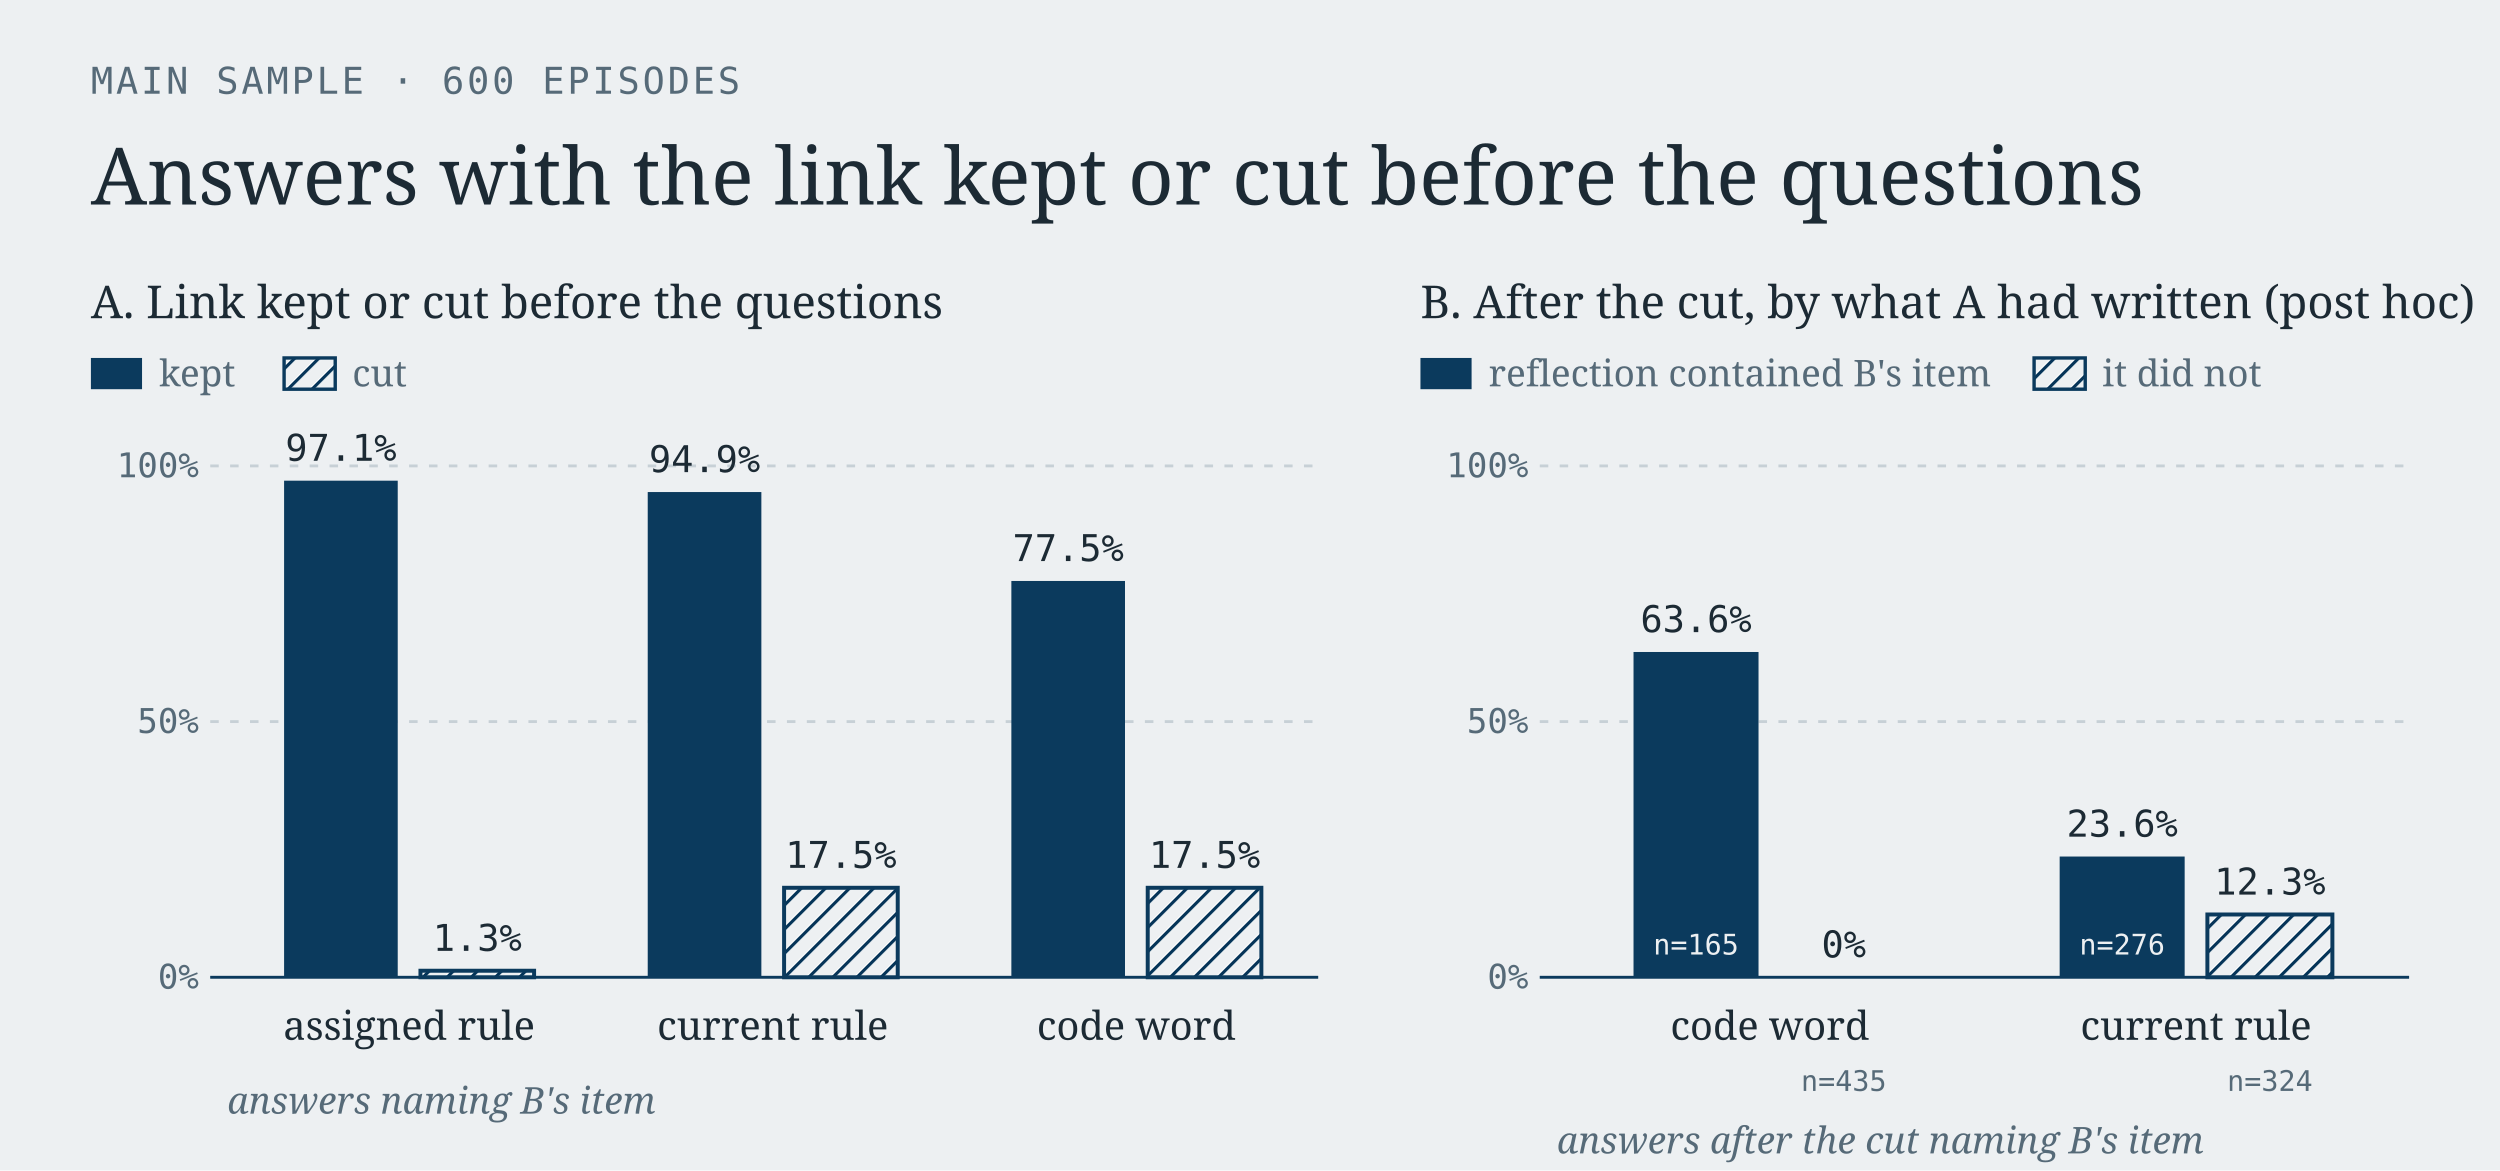
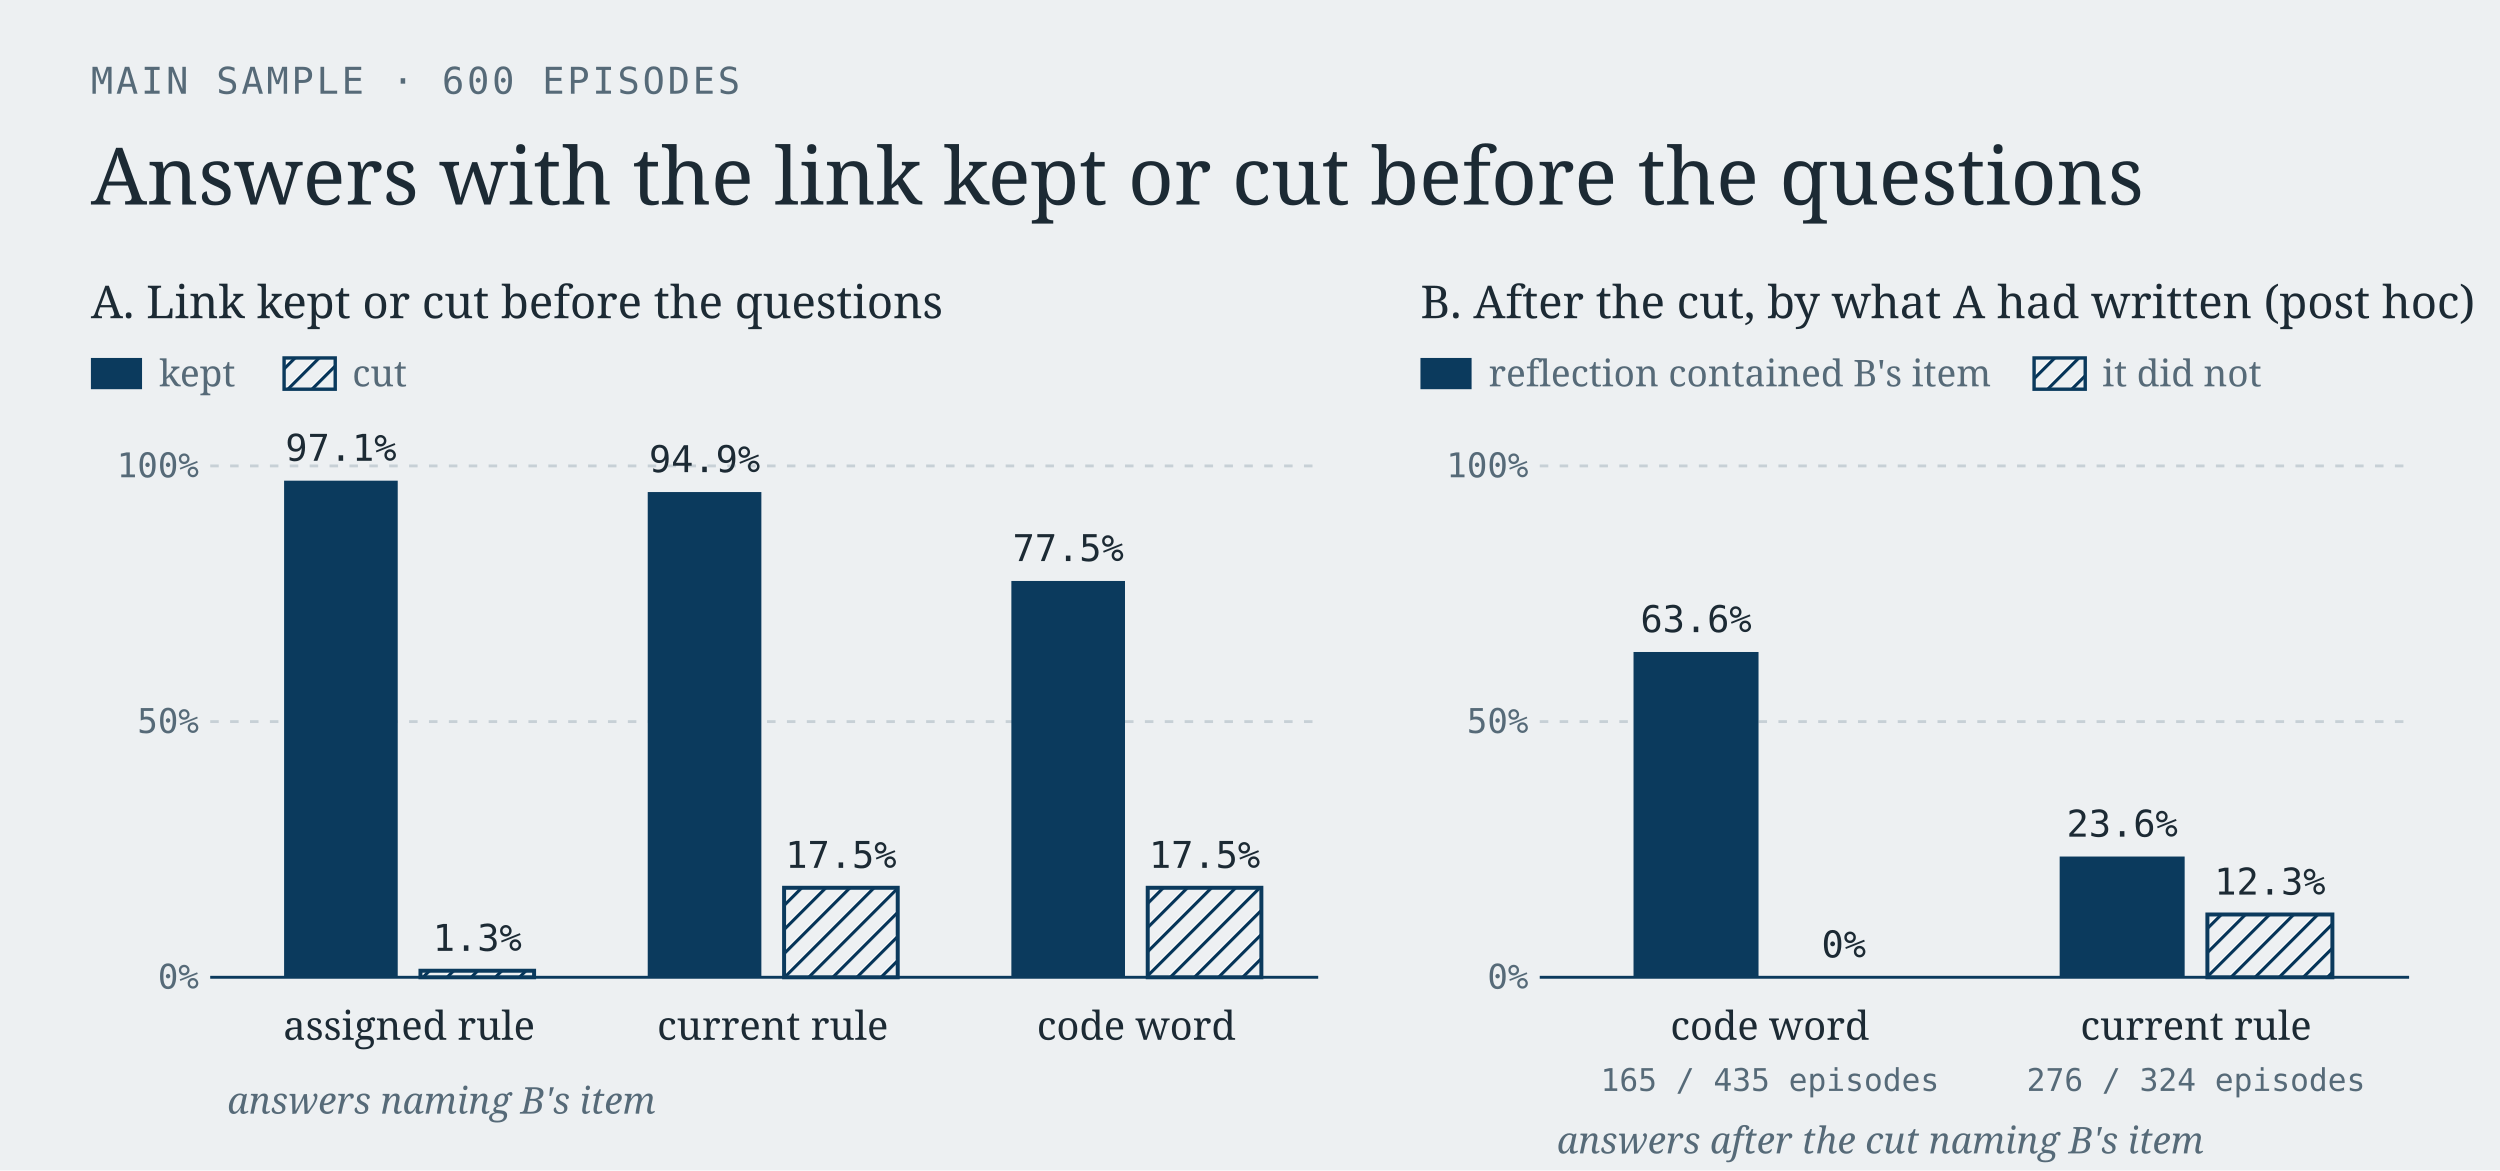
<svg xmlns="http://www.w3.org/2000/svg" width="880" height="412" viewBox="0 0 880 412" role="img" aria-labelledby="title desc">
  <rect width="880" height="412" fill="#EDF0F2" />
  <defs>
    <marker id="arrow" viewBox="0 0 10 10" refX="8" refY="5" markerWidth="6" markerHeight="6" orient="auto-start-reverse">
      <path d="M 0 0 L 10 5 L 0 10 z" fill="#0B3A5D" />
    </marker>
    <pattern id="hatch" width="6" height="6" patternUnits="userSpaceOnUse" patternTransform="rotate(45)">
      <rect width="6" height="6" fill="#EDF0F2" />
      <line x1="0" y1="0" x2="0" y2="6" stroke="#0B3A5D" stroke-width="2.2" />
    </pattern>
  </defs>
  <style>text{font-family:Newsreader,Georgia,serif;fill:#1C2A34}.muted{fill:#566A78}.eyebrow{font-family:"IBM Plex Mono",Menlo,monospace;letter-spacing:1px}.mono{font-family:"IBM Plex Mono",Menlo,monospace}.italic{font-style:italic}.strong{font-weight:600}.onink{fill:#EDF0F2}</style>
  <text x="32.0" y="33.0" font-size="13" class="eyebrow muted" text-anchor="start">MAIN SAMPLE · 600 EPISODES</text>
  <text x="32.0" y="72.0" font-size="28" text-anchor="start">Answers with the link kept or cut before the questions</text>
  <text x="32.0" y="112.0" font-size="16" text-anchor="start">A. Link kept or cut before the questions</text>
  <rect x="32.0" y="126.0" width="18.0" height="11.0" fill="#0B3A5D" />
  <text x="56.0" y="136.0" font-size="13" class="muted" text-anchor="start">kept</text>
  <rect x="100.0" y="126.0" width="18.0" height="11.0" fill="url(#hatch)" stroke="#0B3A5D" stroke-width="1.2" />
  <text x="124.0" y="136.0" font-size="13" class="muted" text-anchor="start">cut</text>
  <line x1="74.0" y1="344.0" x2="464.0" y2="344.0" stroke="#C7D0D6" stroke-width="1" />
  <text x="70.0" y="348.0" font-size="12" class="mono muted" text-anchor="end">0%</text>
  <line x1="74.0" y1="254.0" x2="464.0" y2="254.0" stroke="#C7D0D6" stroke-width="1" stroke-dasharray="3 4" />
  <text x="70.0" y="258.0" font-size="12" class="mono muted" text-anchor="end">50%</text>
  <line x1="74.0" y1="164.0" x2="464.0" y2="164.0" stroke="#C7D0D6" stroke-width="1" stroke-dasharray="3 4" />
  <text x="70.0" y="168.0" font-size="12" class="mono muted" text-anchor="end">100%</text>
  <line x1="74.0" y1="344.0" x2="464.0" y2="344.0" stroke="#0B3A5D" stroke-width="1" />
  <rect x="100.0" y="169.2" width="40.0" height="174.8" fill="#0B3A5D" />
  <rect x="148.0" y="341.7" width="40.0" height="2.3" fill="url(#hatch)" stroke="#0B3A5D" stroke-width="1.4" />
  <text x="120.0" y="162.2" font-size="13" class="mono" text-anchor="middle">97.1%</text>
  <text x="168.0" y="334.7" font-size="13" class="mono" text-anchor="middle">1.3%</text>
  <text x="144.0" y="366.0" font-size="14" text-anchor="middle">assigned rule</text>
  <rect x="228.0" y="173.2" width="40.0" height="170.8" fill="#0B3A5D" />
  <rect x="276.0" y="312.5" width="40.0" height="31.5" fill="url(#hatch)" stroke="#0B3A5D" stroke-width="1.4" />
  <text x="248.0" y="166.2" font-size="13" class="mono" text-anchor="middle">94.9%</text>
  <text x="296.0" y="305.5" font-size="13" class="mono" text-anchor="middle">17.5%</text>
  <text x="272.0" y="366.0" font-size="14" text-anchor="middle">current rule</text>
  <rect x="356.0" y="204.5" width="40.0" height="139.5" fill="#0B3A5D" />
  <rect x="404.0" y="312.5" width="40.0" height="31.5" fill="url(#hatch)" stroke="#0B3A5D" stroke-width="1.4" />
  <text x="376.0" y="197.5" font-size="13" class="mono" text-anchor="middle">77.5%</text>
  <text x="424.0" y="305.5" font-size="13" class="mono" text-anchor="middle">17.5%</text>
  <text x="400.0" y="366.0" font-size="14" text-anchor="middle">code word</text>
  <text x="80.0" y="392.0" font-size="13" class="muted italic" text-anchor="start">answers naming B's item</text>
  <text x="500.0" y="112.0" font-size="16" text-anchor="start">B. After the cut, by what A had written (post hoc)</text>
  <rect x="500.0" y="126.0" width="18.0" height="11.0" fill="#0B3A5D" />
  <text x="524.0" y="136.0" font-size="13" class="muted" text-anchor="start">reflection contained B's item</text>
  <rect x="716.0" y="126.0" width="18.0" height="11.0" fill="url(#hatch)" stroke="#0B3A5D" stroke-width="1.2" />
  <text x="740.0" y="136.0" font-size="13" class="muted" text-anchor="start">it did not</text>
  <line x1="542.0" y1="344.0" x2="848.0" y2="344.0" stroke="#C7D0D6" stroke-width="1" />
  <text x="538.0" y="348.0" font-size="12" class="mono muted" text-anchor="end">0%</text>
  <line x1="542.0" y1="254.0" x2="848.0" y2="254.0" stroke="#C7D0D6" stroke-width="1" stroke-dasharray="3 4" />
  <text x="538.0" y="258.0" font-size="12" class="mono muted" text-anchor="end">50%</text>
  <line x1="542.0" y1="164.0" x2="848.0" y2="164.0" stroke="#C7D0D6" stroke-width="1" stroke-dasharray="3 4" />
  <text x="538.0" y="168.0" font-size="12" class="mono muted" text-anchor="end">100%</text>
  <line x1="542.0" y1="344.0" x2="848.0" y2="344.0" stroke="#0B3A5D" stroke-width="1" />
  <rect x="575.0" y="229.5" width="44.0" height="114.5" fill="#0B3A5D" />
  <rect x="627.0" y="344.0" width="44.0" height="0.0" fill="url(#hatch)" stroke="#0B3A5D" stroke-width="1.4" />
  <text x="597.0" y="222.5" font-size="13" class="mono" text-anchor="middle">63.6%</text>
  <text x="649.0" y="337.0" font-size="13" class="mono" text-anchor="middle">0%</text>
  <text x="623.0" y="366.0" font-size="14" text-anchor="middle">code word</text>
-   <text x="597.0" y="336.0" font-size="10" class="mono onink" text-anchor="middle">n=165</text>
-   <text x="649.0" y="384.0" font-size="10" class="mono muted" text-anchor="middle">n=435</text>
+   <text x="623.0" y="384.0" font-size="11" class="mono muted" text-anchor="middle">165 / 435 episodes</text>
  <rect x="725.0" y="301.5" width="44.0" height="42.5" fill="#0B3A5D" />
  <rect x="777.0" y="321.9" width="44.0" height="22.1" fill="url(#hatch)" stroke="#0B3A5D" stroke-width="1.4" />
  <text x="747.0" y="294.5" font-size="13" class="mono" text-anchor="middle">23.6%</text>
  <text x="799.0" y="314.9" font-size="13" class="mono" text-anchor="middle">12.3%</text>
  <text x="773.0" y="366.0" font-size="14" text-anchor="middle">current rule</text>
-   <text x="747.0" y="336.0" font-size="10" class="mono onink" text-anchor="middle">n=276</text>
-   <text x="799.0" y="384.0" font-size="10" class="mono muted" text-anchor="middle">n=324</text>
+   <text x="773.0" y="384.0" font-size="11" class="mono muted" text-anchor="middle">276 / 324 episodes</text>
  <text x="548.0" y="406.0" font-size="13" class="muted italic" text-anchor="start">answers after the cut naming B's item</text>
</svg>
